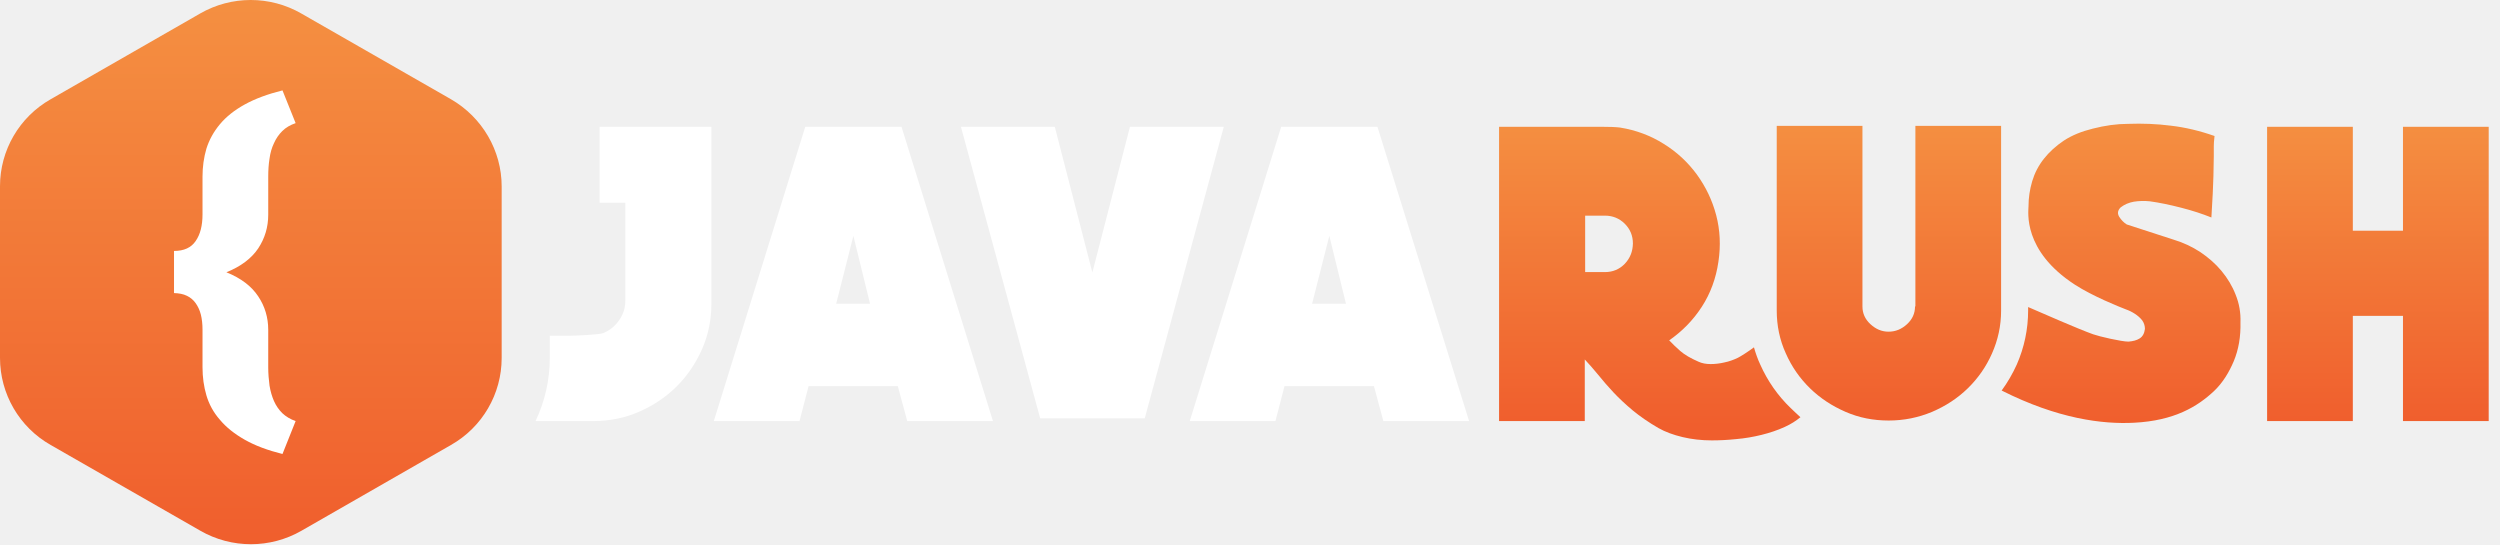
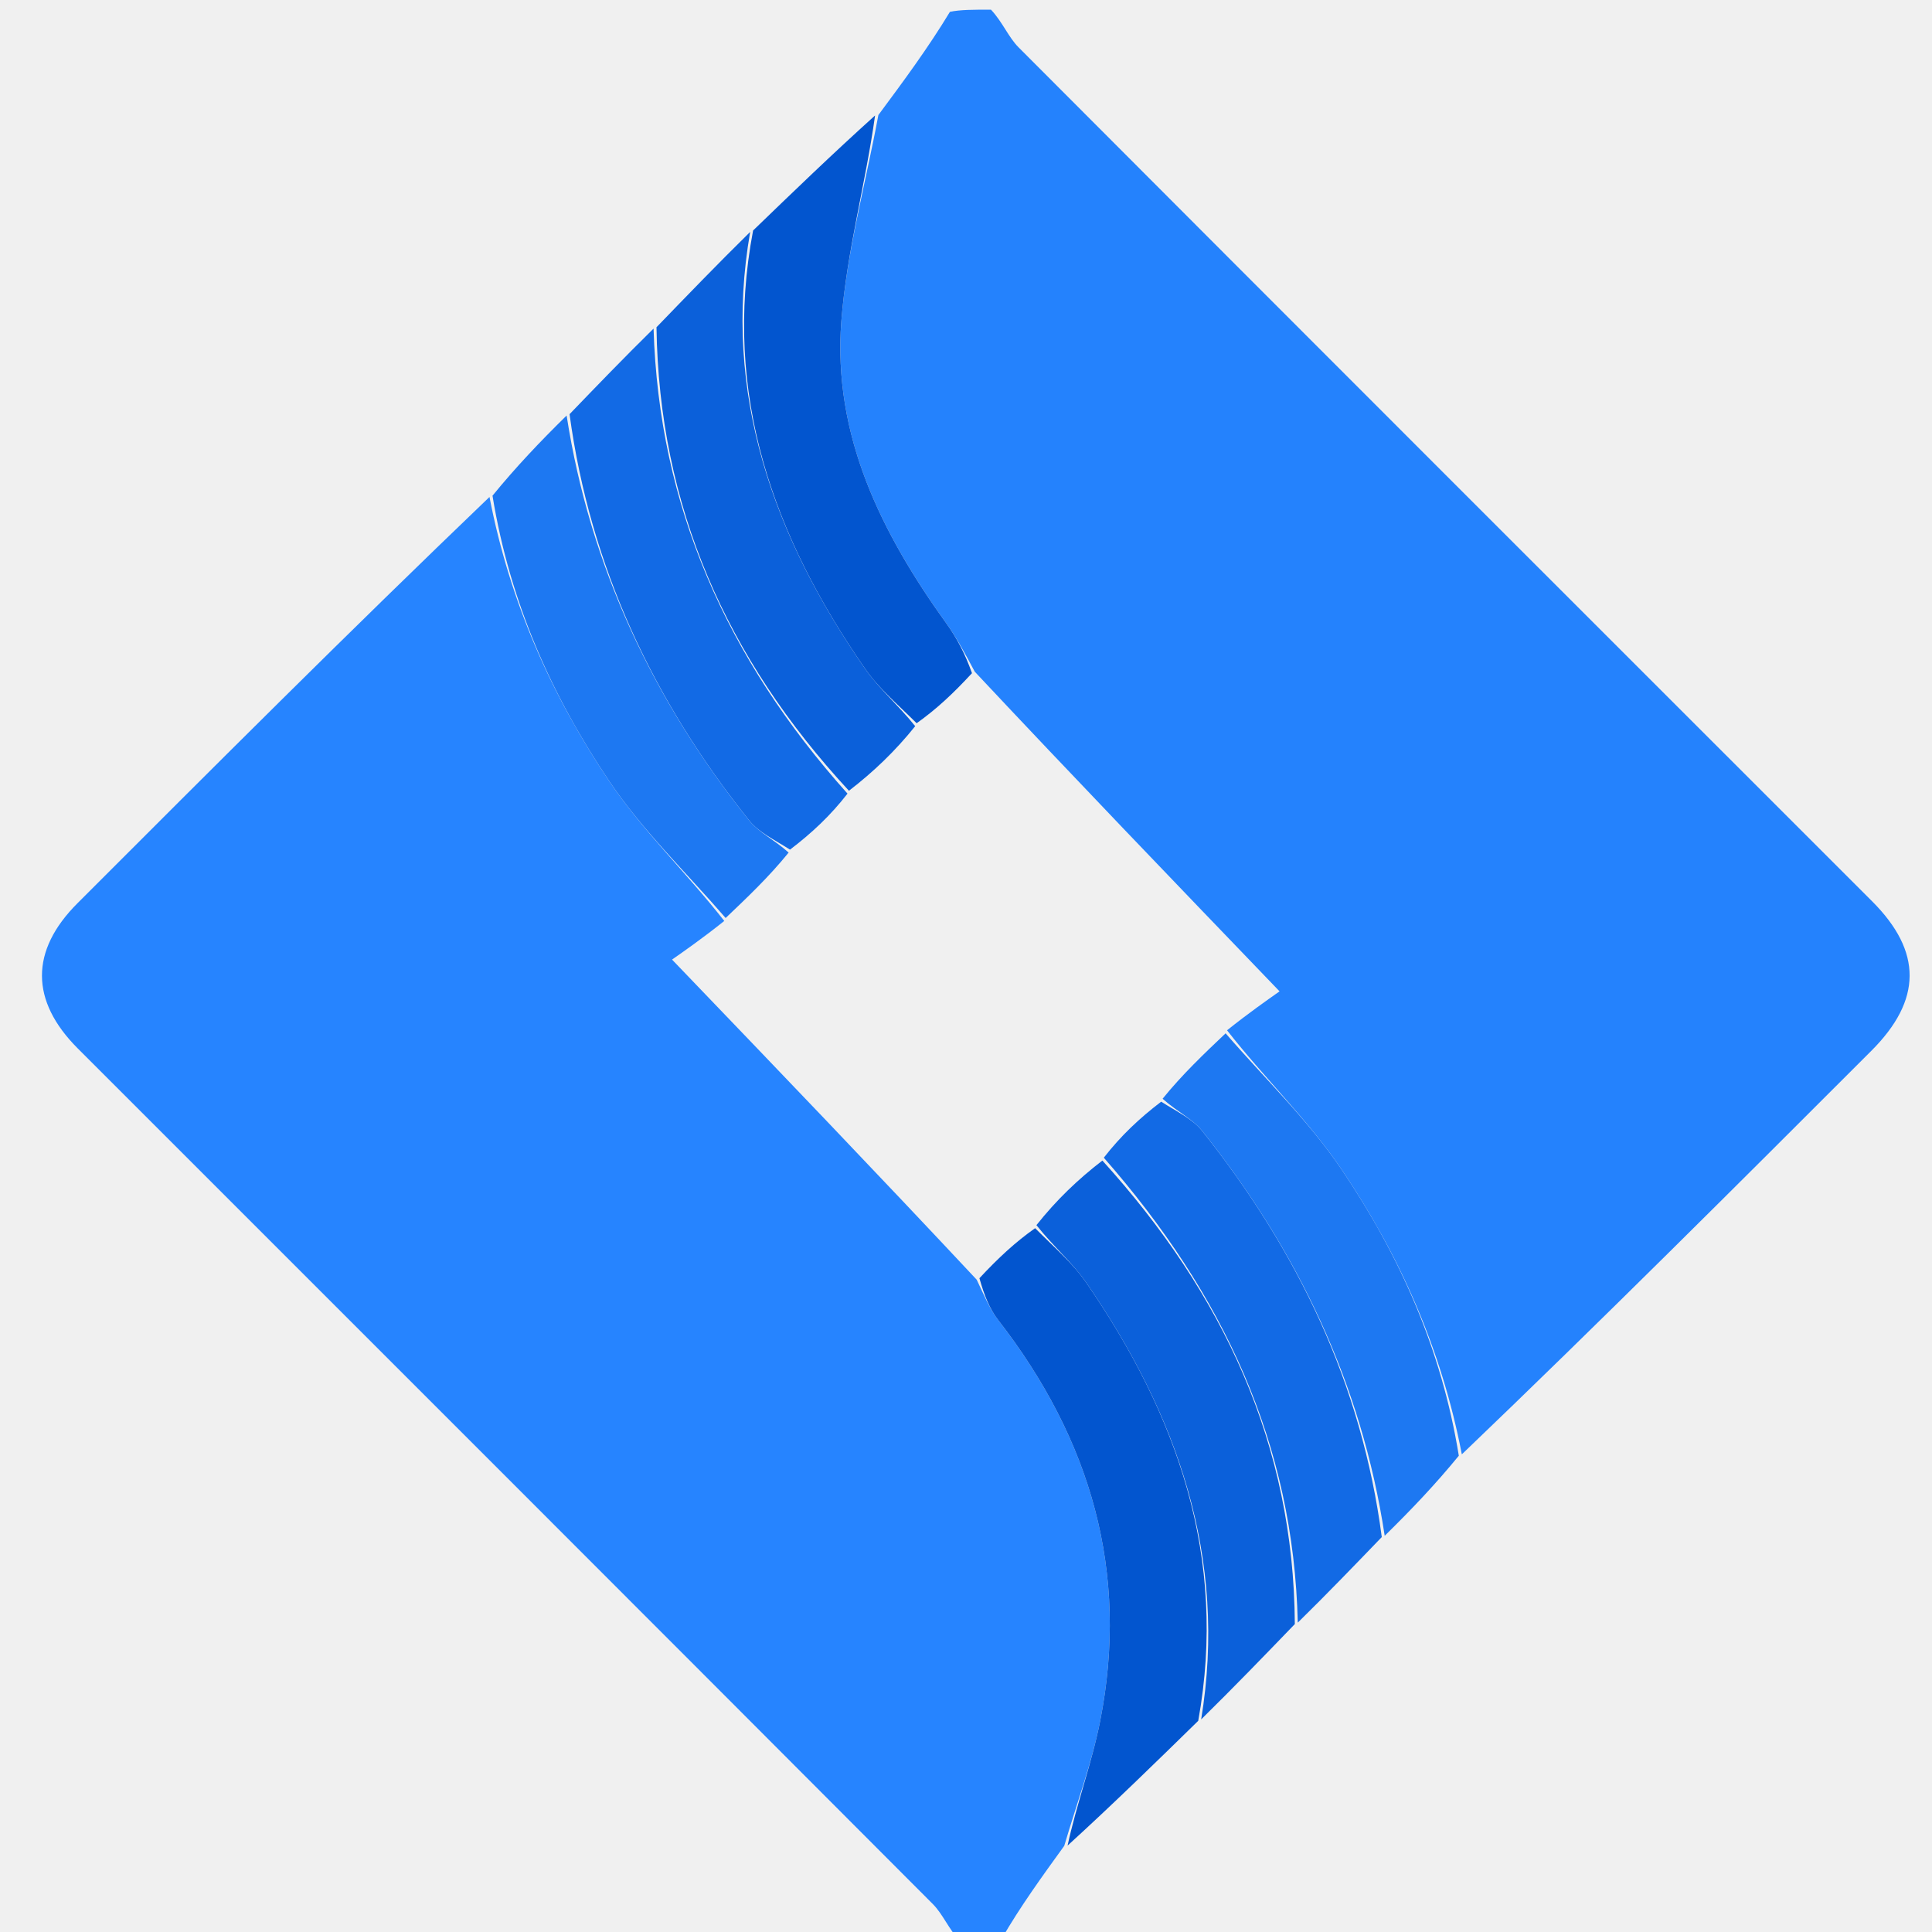
- <svg xmlns="http://www.w3.org/2000/svg" width="147" height="32" viewBox="0 0 147 32" fill="none">
-   <path d="M47.349 7.456L41.972 24.759H47.011L47.545 22.704H52.791L53.346 24.759H58.386L53.009 7.456H47.349ZM49.167 17.86L50.179 13.869L51.158 17.86H49.167Z" fill="white" />
-   <path d="M64.231 16.021L62.022 7.456H56.503L61.162 24.597H67.311L71.959 7.456H66.441L64.231 16.021Z" fill="white" />
-   <path d="M75.334 7.456L69.957 24.759H74.996L75.529 22.704H80.787L81.342 24.759H86.382L80.994 7.456H75.334ZM77.151 17.86L78.164 13.869L79.143 17.86H77.151Z" fill="white" />
-   <path d="M35.256 7.456V11.922H36.769V17.687C36.769 17.968 36.714 18.238 36.606 18.476C36.497 18.725 36.344 18.941 36.159 19.125C35.974 19.32 35.757 19.46 35.495 19.579C35.234 19.687 33.765 19.741 33.482 19.741H32.328V21.039C32.328 22.348 32.034 23.613 31.49 24.759H34.886C35.844 24.759 36.747 24.575 37.585 24.208C38.423 23.84 39.153 23.353 39.784 22.726C40.404 22.11 40.905 21.374 41.275 20.542C41.645 19.709 41.83 18.811 41.83 17.86V7.456H35.256Z" fill="white" />
-   <path d="M105.289 23.991C104.538 23.267 103.939 22.413 103.504 21.439C103.351 21.115 103.231 20.769 103.133 20.423C102.829 20.65 102.361 20.953 102.186 21.039C101.936 21.158 101.675 21.255 101.403 21.309C101.131 21.374 100.859 21.407 100.586 21.407C100.314 21.407 100.075 21.363 99.868 21.266C99.422 21.072 99.062 20.866 98.801 20.639C98.54 20.412 98.322 20.195 98.148 20.012C98.91 19.482 99.552 18.833 100.064 18.043C100.576 17.254 100.902 16.367 101.044 15.383C101.185 14.442 101.142 13.534 100.913 12.658C100.684 11.782 100.303 10.992 99.781 10.268C99.258 9.554 98.616 8.948 97.832 8.462C97.06 7.975 96.2 7.651 95.253 7.499C94.981 7.467 94.632 7.456 94.208 7.456C93.783 7.456 93.435 7.456 93.163 7.456H88.145V24.759H93.185V21.136C93.435 21.407 93.707 21.709 93.979 22.045C94.251 22.38 94.545 22.726 94.872 23.072C95.198 23.418 95.579 23.775 96.004 24.132C96.439 24.489 96.94 24.835 97.517 25.17C97.92 25.397 98.388 25.57 98.932 25.7C99.476 25.83 100.053 25.895 100.652 25.895C101.098 25.895 101.577 25.873 102.089 25.819C102.6 25.776 103.101 25.689 103.58 25.57C104.059 25.451 104.516 25.3 104.94 25.105C105.3 24.943 105.604 24.748 105.866 24.532C105.67 24.348 105.474 24.175 105.289 23.991ZM95.536 15.513C95.22 15.837 94.828 15.999 94.371 15.999H93.207V12.68H94.371C94.828 12.68 95.22 12.842 95.536 13.155C95.852 13.469 96.015 13.858 96.015 14.323C96.004 14.788 95.852 15.178 95.536 15.513Z" fill="url(#paint0_linear)" />
-   <path d="M141.295 7.456V13.566H138.346V7.456H133.306V24.759H138.346V18.573H141.295V24.759H146.335V7.456H141.295Z" fill="url(#paint1_linear)" />
-   <path d="M131.456 17.33C131.26 16.821 130.977 16.356 130.628 15.935C130.28 15.513 129.856 15.145 129.377 14.821C128.898 14.507 128.364 14.258 127.787 14.085L125.055 13.199C124.881 13.091 124.729 12.939 124.609 12.744C124.489 12.55 124.522 12.366 124.696 12.193C124.925 12.02 125.175 11.912 125.48 11.858C125.774 11.814 126.079 11.803 126.405 11.836C126.96 11.912 127.581 12.041 128.256 12.214C128.93 12.387 129.518 12.582 130.03 12.788C130.095 11.706 130.139 10.895 130.149 10.365C130.16 9.835 130.171 9.435 130.171 9.176C130.171 8.916 130.171 8.721 130.171 8.592C130.171 8.462 130.182 8.267 130.215 7.997C129.355 7.694 128.495 7.489 127.657 7.391C126.819 7.283 125.97 7.251 125.121 7.283C124.468 7.283 123.771 7.38 123.053 7.564C122.399 7.726 121.833 7.954 121.355 8.267C120.887 8.581 120.495 8.938 120.179 9.338C119.863 9.738 119.635 10.181 119.493 10.657C119.352 11.133 119.276 11.63 119.276 12.139C119.276 12.431 118.916 14.734 121.997 16.735C123.042 17.416 124.62 18.044 125.012 18.195C125.197 18.26 125.371 18.346 125.534 18.454C125.698 18.563 125.839 18.681 125.959 18.833C126.068 18.984 126.122 19.157 126.122 19.341C126.089 19.612 125.981 19.795 125.806 19.904C125.632 20.012 125.415 20.066 125.153 20.087C124.74 20.087 123.434 19.785 123.074 19.655C122.193 19.341 120.081 18.411 119.254 18.054V18.249C119.254 19.363 119.025 20.433 118.59 21.428C118.339 21.98 118.046 22.488 117.697 22.964C121.006 24.63 123.64 24.954 125.48 24.857C127.853 24.738 129.213 23.905 130.182 22.997C130.694 22.51 131.064 21.904 131.347 21.234C131.63 20.552 131.76 19.795 131.739 18.952C131.76 18.379 131.662 17.838 131.456 17.33Z" fill="url(#paint2_linear)" />
-   <path d="M112.603 18.022C112.603 18.422 112.451 18.768 112.135 19.06C111.819 19.352 111.46 19.503 111.047 19.503C110.644 19.503 110.296 19.352 109.98 19.06C109.664 18.768 109.512 18.422 109.512 18.022V7.402H104.472V18.26C104.472 19.146 104.646 19.99 105.006 20.779C105.354 21.569 105.833 22.25 106.431 22.834C107.03 23.418 107.727 23.872 108.521 24.218C109.316 24.565 110.154 24.727 111.058 24.727C111.95 24.727 112.799 24.554 113.605 24.218C114.41 23.872 115.107 23.418 115.705 22.834C116.304 22.25 116.783 21.569 117.131 20.779C117.48 19.99 117.665 19.157 117.665 18.26V7.402H112.625V18.022H112.603Z" fill="url(#paint3_linear)" />
-   <path d="M26.515 26.166L17.731 31.205C15.892 32.265 13.617 32.265 11.777 31.205L2.982 26.166C1.132 25.117 0 23.159 0 21.04V10.95C0 8.841 1.132 6.883 2.982 5.834L11.767 0.795C13.606 -0.265 15.881 -0.265 17.72 0.795L26.515 5.834C28.355 6.894 29.498 8.852 29.498 10.96V21.05C29.498 23.159 28.366 25.117 26.515 26.166Z" fill="url(#paint4_linear)" />
-   <path d="M10.994 17.395C11.2 17.492 11.375 17.643 11.505 17.827C11.636 18.011 11.745 18.238 11.81 18.498C11.875 18.757 11.908 19.06 11.908 19.384V21.601C11.908 22.175 11.984 22.726 12.136 23.245C12.289 23.764 12.55 24.251 12.931 24.683C13.301 25.127 13.791 25.516 14.401 25.862C15.01 26.208 15.75 26.479 16.61 26.695L17.383 24.759C17.067 24.651 16.806 24.489 16.599 24.294C16.392 24.089 16.229 23.851 16.11 23.581C15.99 23.31 15.903 23.007 15.848 22.672C15.805 22.337 15.772 21.98 15.772 21.612V19.395C15.772 18.671 15.576 18.011 15.184 17.427C14.792 16.832 14.172 16.356 13.312 16.01C14.172 15.664 14.792 15.188 15.184 14.604C15.576 14.01 15.772 13.35 15.772 12.625V10.387C15.772 10.019 15.794 9.662 15.848 9.327C15.892 8.992 15.979 8.689 16.11 8.419C16.229 8.148 16.392 7.91 16.599 7.705C16.806 7.499 17.067 7.348 17.383 7.24L16.61 5.315C15.75 5.531 15.01 5.801 14.401 6.137C13.791 6.472 13.301 6.861 12.931 7.305C12.561 7.748 12.3 8.224 12.136 8.743C11.984 9.262 11.908 9.814 11.908 10.387V12.604C11.908 13.263 11.777 13.783 11.505 14.172C11.244 14.561 10.819 14.756 10.232 14.756V17.232C10.526 17.243 10.776 17.286 10.994 17.395Z" fill="white" />
-   <defs>
-     <linearGradient id="paint0_linear" x1="97.015" y1="7.191" x2="97.015" y2="25.037" gradientUnits="userSpaceOnUse">
-       <stop stop-color="#F48F41" />
-       <stop offset="1" stop-color="#F05E2D" />
-     </linearGradient>
-     <linearGradient id="paint1_linear" x1="139.82" y1="7.191" x2="139.82" y2="25.037" gradientUnits="userSpaceOnUse">
-       <stop stop-color="#F48F41" />
-       <stop offset="1" stop-color="#F05E2D" />
-     </linearGradient>
-     <linearGradient id="paint2_linear" x1="124.742" y1="7.191" x2="124.742" y2="25.037" gradientUnits="userSpaceOnUse">
-       <stop stop-color="#F48F41" />
-       <stop offset="1" stop-color="#F05E2D" />
-     </linearGradient>
-     <linearGradient id="paint3_linear" x1="111.058" y1="7.191" x2="111.058" y2="25.037" gradientUnits="userSpaceOnUse">
-       <stop stop-color="#F48F41" />
-       <stop offset="1" stop-color="#F05E2D" />
-     </linearGradient>
-     <linearGradient id="paint4_linear" x1="14.748" y1="0.384" x2="14.748" y2="32.141" gradientUnits="userSpaceOnUse">
-       <stop stop-color="#F48F41" />
-       <stop offset="1" stop-color="#F05E2D" />
-     </linearGradient>
-   </defs>
+ <svg xmlns="http://www.w3.org/2000/svg" width="100px" height="100px" viewBox="0 0 100 100" version="1.1">
+   <g id="surface1">
+     <path style=" stroke:none;fill-rule:nonzero;fill:rgb(14.118%,50.98%,99.216%);fill-opacity:1;" d="M 45.465 5.953 C 46.758 4.211 48.047 2.469 49.168 0.613 C 49.695 0.5 50.391 0.5 51.293 0.5 C 51.902 1.156 52.195 1.922 52.723 2.453 C 67.434 17.203 82.172 31.926 96.906 46.656 C 99.5 49.254 99.488 51.762 96.863 54.387 C 89.852 61.398 82.84 68.406 75.664 75.277 C 74.613 69.812 72.434 64.977 69.457 60.555 C 67.738 58.004 65.465 55.828 63.512 53.328 C 64.59 52.465 65.602 51.754 66.23 51.312 C 60.594 45.449 55.539 40.191 50.453 34.766 C 49.949 33.824 49.523 33.023 49 32.293 C 45.629 27.605 43.094 22.547 43.547 16.625 C 43.824 13.039 44.805 9.508 45.465 5.953 Z M 45.465 5.953 " />
+     <path style=" stroke:none;fill-rule:nonzero;fill:rgb(14.902%,51.765%,100%);fill-opacity:1;" d="M 49.707 100.5 C 49.098 99.844 48.809 99.082 48.281 98.551 C 33.547 83.777 18.785 69.027 4.031 54.273 C 1.559 51.801 1.551 49.207 4.016 46.746 C 11.066 39.691 18.121 32.637 25.336 25.723 C 26.391 31.188 28.566 36.023 31.543 40.445 C 33.262 42.996 35.535 45.172 37.488 47.668 C 36.406 48.535 35.395 49.242 34.785 49.668 C 40.422 55.539 45.473 60.805 50.555 66.238 C 50.945 67.055 51.227 67.758 51.672 68.332 C 56.453 74.492 58.469 81.367 56.941 89.098 C 56.508 91.281 55.715 93.395 55.086 95.539 C 53.945 97.117 52.801 98.691 51.828 100.383 C 51.305 100.5 50.609 100.5 49.707 100.5 Z M 49.707 100.5 " />
+     <path style=" stroke:none;fill-rule:nonzero;fill:rgb(0.784%,33.333%,81.176%);fill-opacity:1;" d="M 55.258 95.527 C 55.715 93.395 56.508 91.281 56.941 89.098 C 58.469 81.367 56.453 74.492 51.672 68.332 C 51.227 67.758 50.945 67.055 50.695 66.16 C 51.684 65.098 52.555 64.293 53.578 63.57 C 54.562 64.562 55.527 65.379 56.219 66.383 C 60.93 73.223 63.551 80.621 62.02 89.07 C 59.824 91.219 57.625 93.367 55.258 95.527 Z M 55.258 95.527 " />
+     <path style=" stroke:none;fill-rule:nonzero;fill:rgb(4.314%,37.647%,85.49%);fill-opacity:1;" d="M 62.172 88.996 C 63.551 80.621 60.93 73.223 56.219 66.383 C 55.527 65.379 54.562 64.562 53.645 63.414 C 54.68 62.109 55.797 61.043 57.059 60.07 C 63.312 66.965 66.965 74.773 67.02 84.062 C 65.457 85.684 63.891 87.305 62.172 88.996 Z M 62.172 88.996 " />
+     <path style=" stroke:none;fill-rule:nonzero;fill:rgb(7.059%,41.569%,89.804%);fill-opacity:1;" d="M 67.172 83.988 C 66.965 74.773 63.312 66.965 57.133 59.922 C 58.02 58.781 58.977 57.883 60.102 57.023 C 60.93 57.547 61.73 57.918 62.219 58.531 C 67.156 64.723 70.484 71.637 71.52 79.559 C 70.121 81.012 68.723 82.465 67.172 83.988 Z M 67.172 83.988 " />
+     <path style=" stroke:none;fill-rule:nonzero;fill:rgb(11.373%,47.059%,94.902%);fill-opacity:1;" d="M 71.672 79.492 C 70.484 71.637 67.156 64.723 62.219 58.531 C 61.73 57.918 60.93 57.547 60.176 56.871 C 61.195 55.613 62.316 54.547 63.438 53.484 C 65.465 55.828 67.738 58.004 69.457 60.555 C 72.434 64.977 74.613 69.812 75.508 75.348 C 74.285 76.844 73.055 78.133 71.672 79.492 Z M 71.672 79.492 " />
+     <path style=" stroke:none;fill-rule:nonzero;fill:rgb(0.784%,33.333%,81.176%);fill-opacity:1;" d="M 45.293 5.977 C 44.805 9.508 43.824 13.039 43.547 16.625 C 43.094 22.547 45.629 27.605 49 32.293 C 49.523 33.023 49.949 33.824 50.309 34.844 C 49.332 35.902 48.465 36.711 47.445 37.434 C 46.453 36.449 45.488 35.633 44.789 34.629 C 40.043 27.793 37.375 20.402 38.98 11.93 C 41.027 9.953 43.074 7.977 45.293 5.977 Z M 45.293 5.977 " />
+     <path style=" stroke:none;fill-rule:nonzero;fill:rgb(4.314%,37.647%,85.49%);fill-opacity:1;" d="M 38.828 12.004 C 37.375 20.402 40.043 27.793 44.789 34.629 C 45.488 35.633 46.453 36.449 47.371 37.586 C 46.324 38.891 45.203 39.957 43.941 40.93 C 37.594 34.074 34.109 26.195 33.98 16.938 C 35.547 15.316 37.109 13.695 38.828 12.004 Z M 38.828 12.004 " />
+     <path style=" stroke:none;fill-rule:nonzero;fill:rgb(7.059%,41.569%,89.804%);fill-opacity:1;" d="M 33.828 17.008 C 34.109 26.195 37.594 34.074 43.867 41.078 C 42.98 42.219 42.02 43.117 40.891 43.977 C 40.066 43.453 39.27 43.082 38.777 42.465 C 33.832 36.281 30.547 29.348 29.48 21.438 C 30.879 19.984 32.277 18.535 33.828 17.008 Z M 33.828 17.008 " />
+     <path style=" stroke:none;fill-rule:nonzero;fill:rgb(11.373%,47.059%,94.902%);fill-opacity:1;" d="M 29.328 21.508 C 30.547 29.348 33.832 36.281 38.777 42.465 C 39.27 43.082 40.066 43.453 40.82 44.129 C 39.801 45.387 38.68 46.449 37.559 47.516 C 35.535 45.172 33.262 42.996 31.543 40.445 C 28.566 36.023 26.391 31.188 25.492 25.656 C 26.715 24.16 27.945 22.867 29.328 21.508 Z M 29.328 21.508 " />
+   </g>
</svg>
